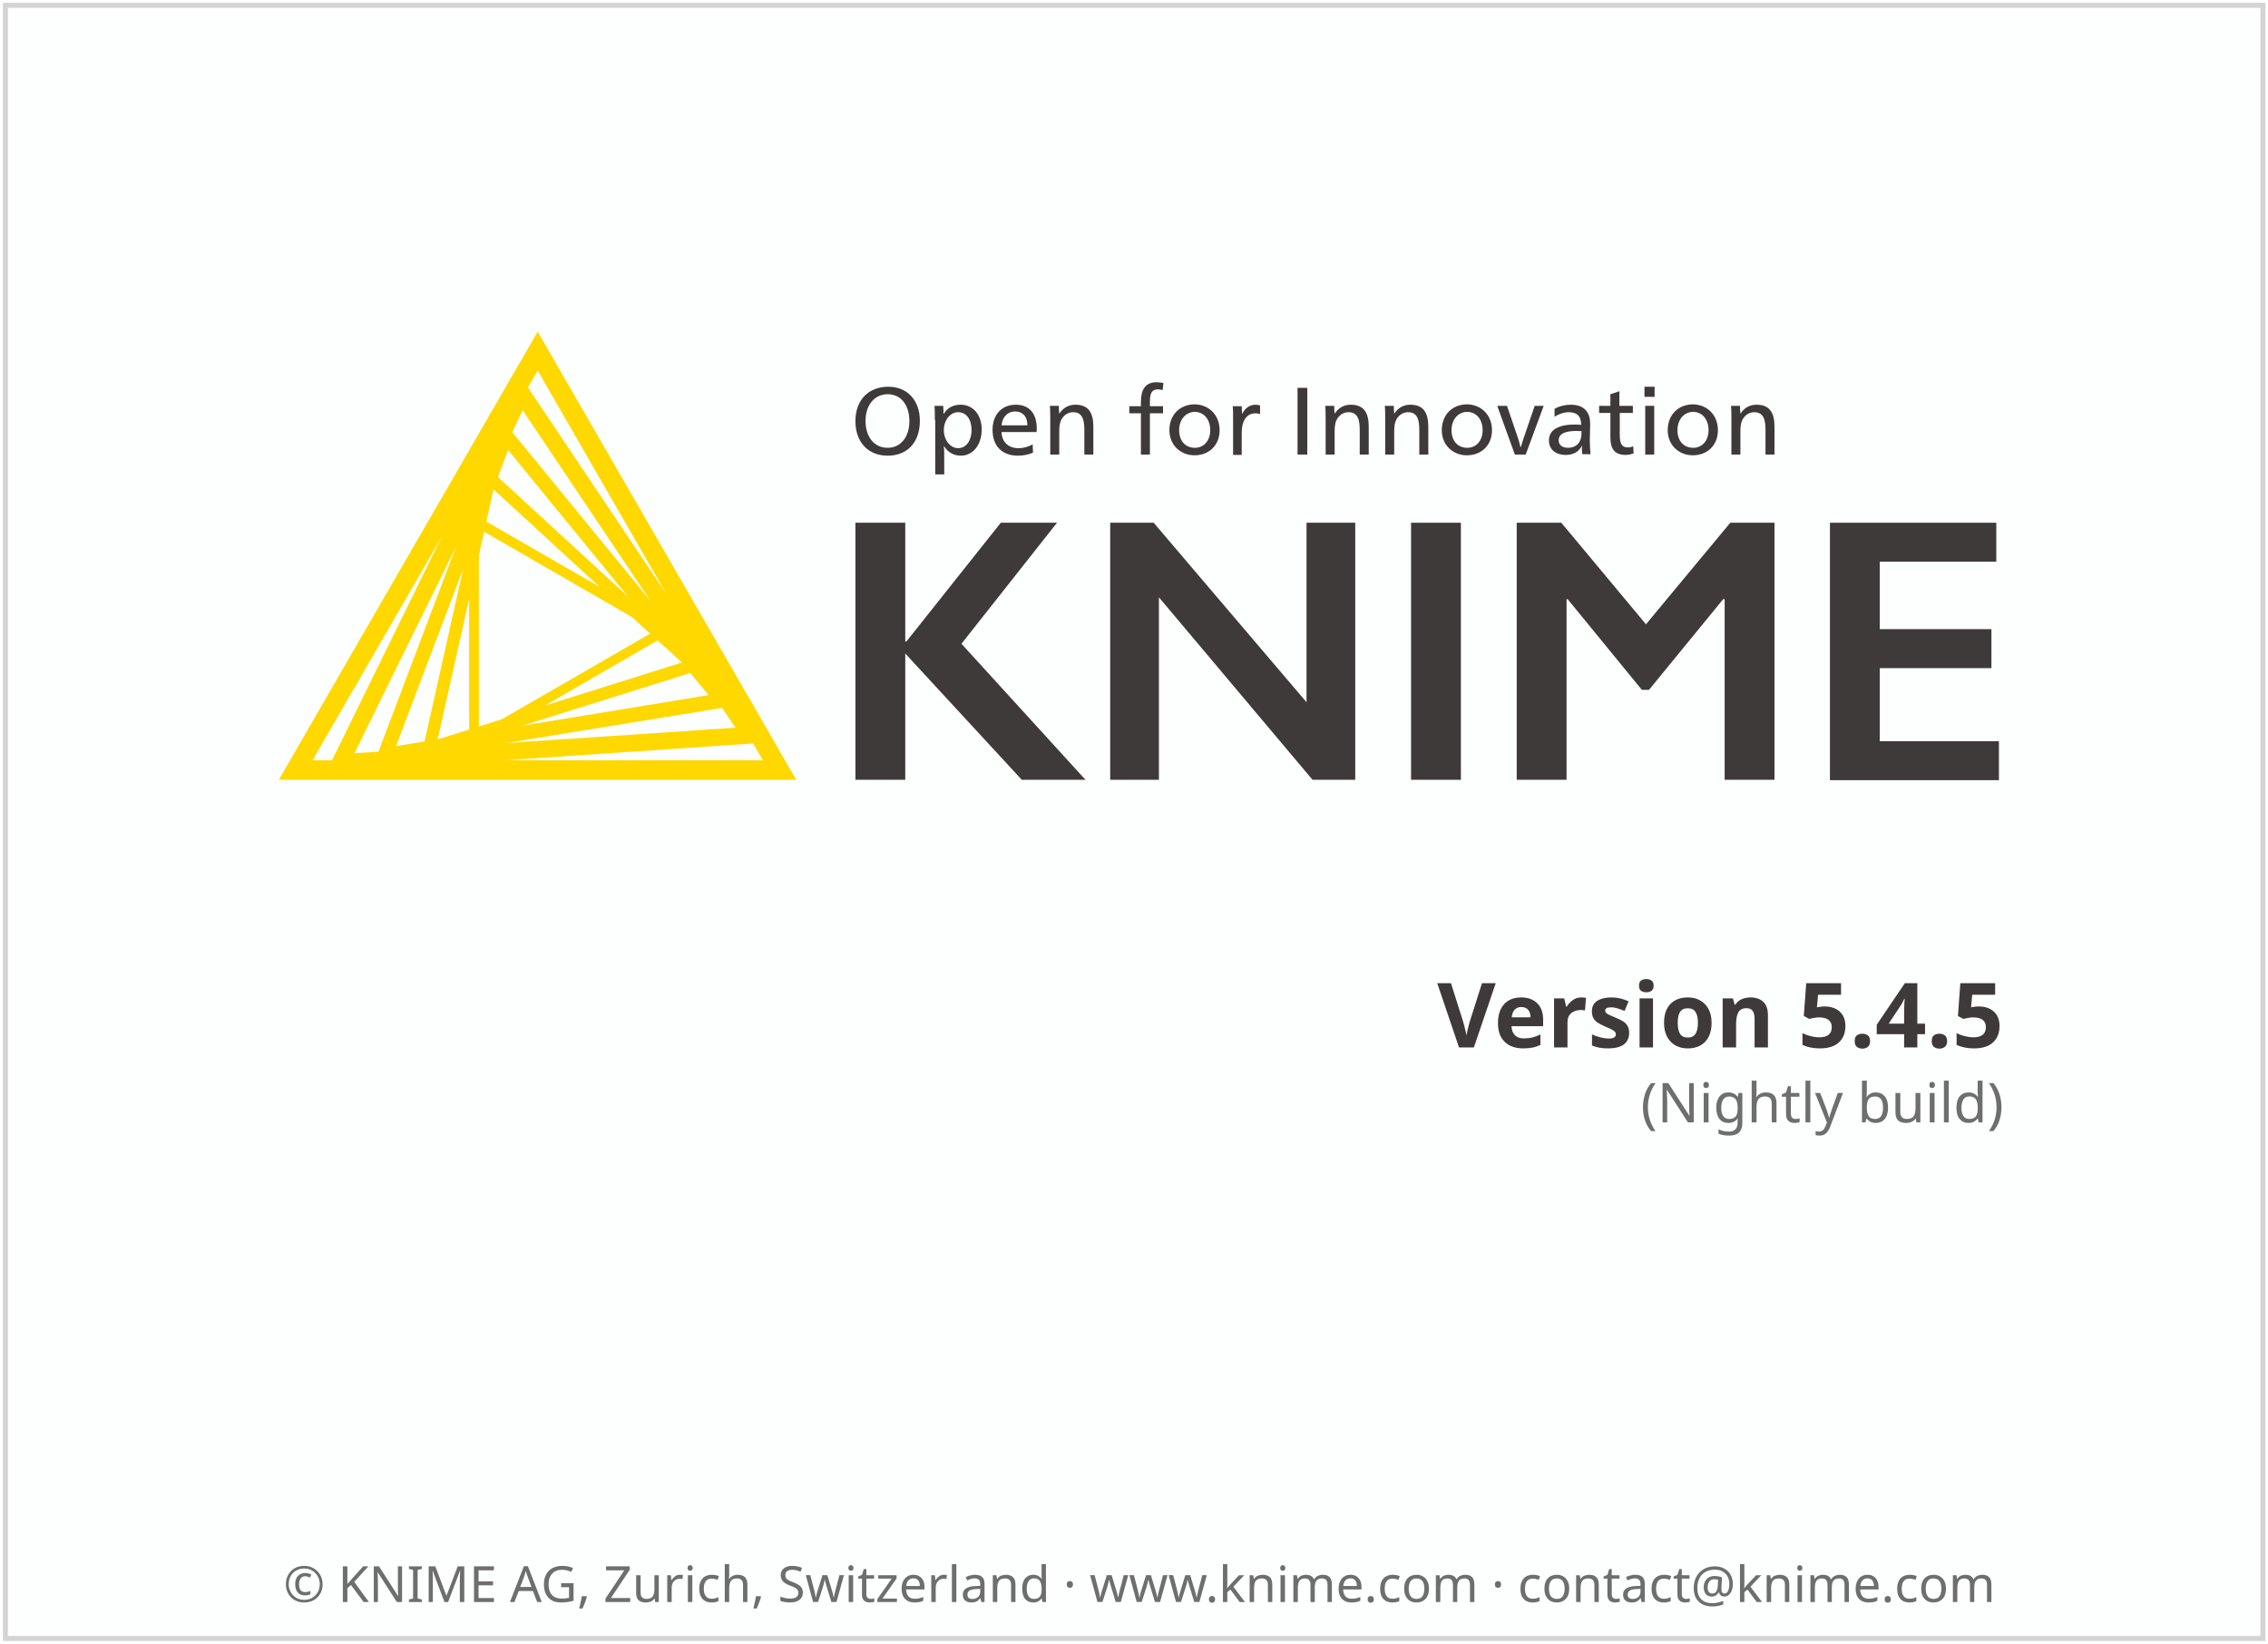
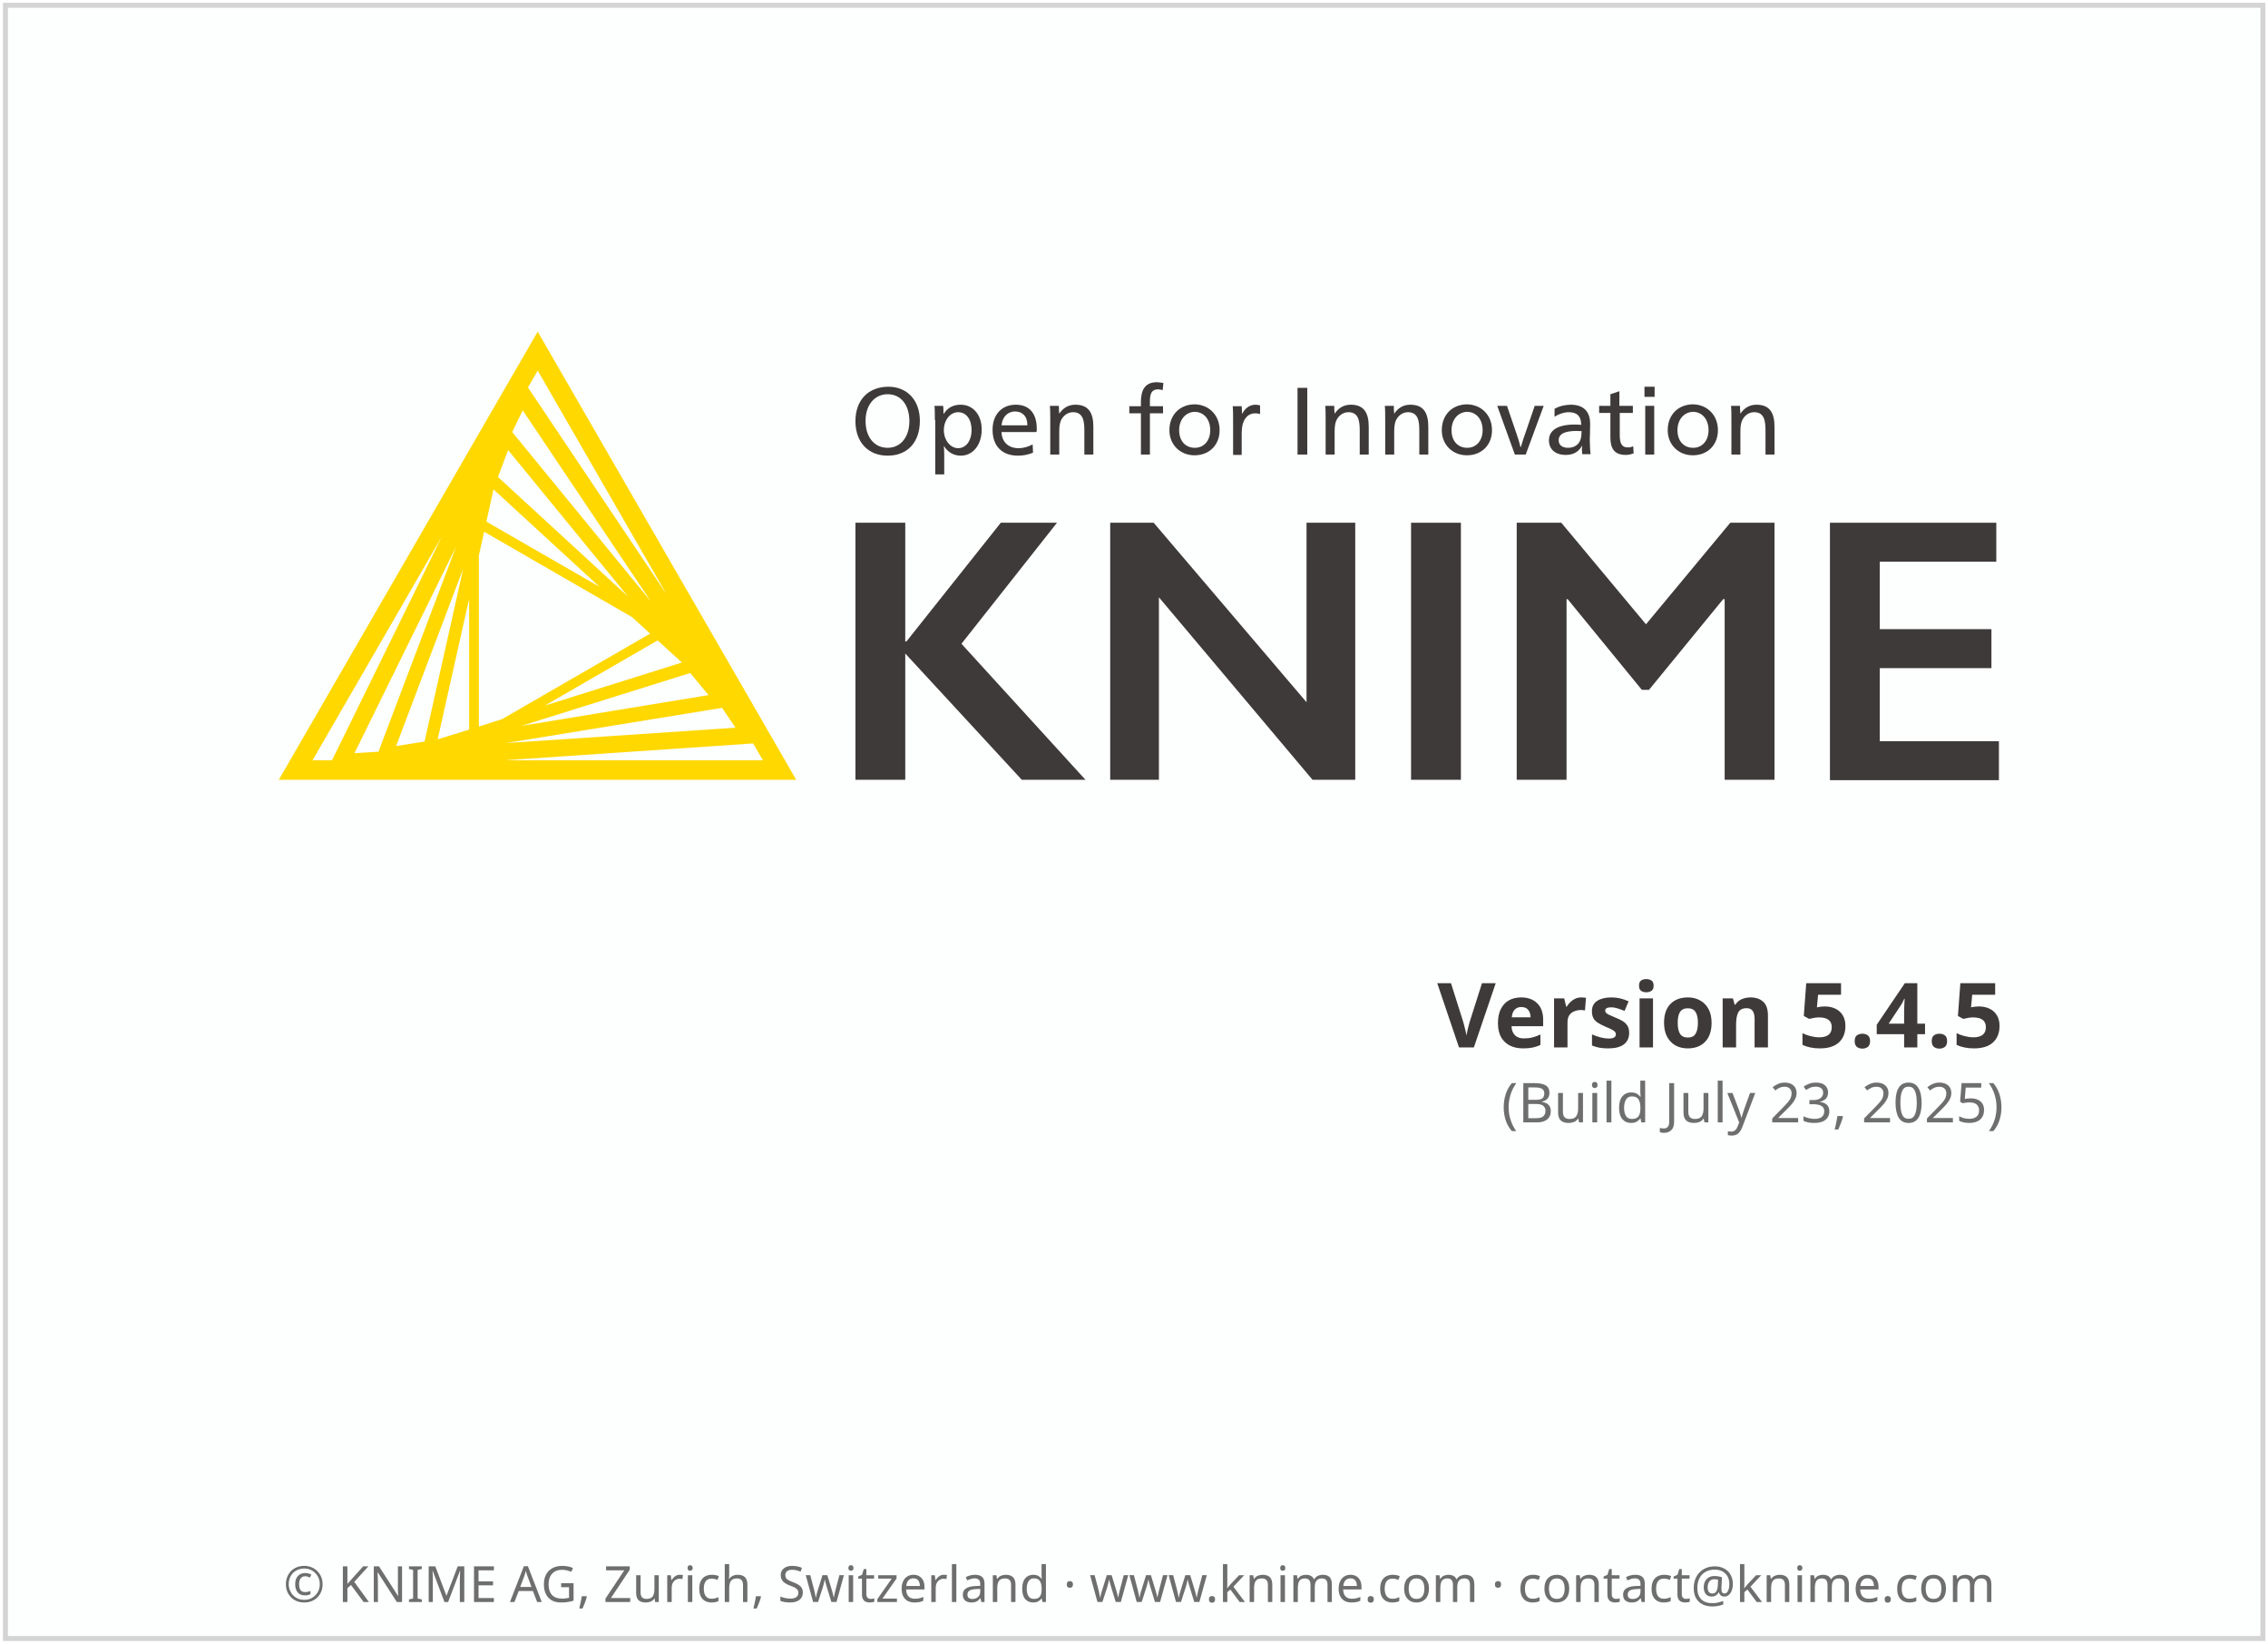
<svg xmlns="http://www.w3.org/2000/svg" height="329" width="454">
  <g transform="translate(1.086609,119.656)">
    <rect height="326.9" style="fill:#FDFEFE;stroke:#D5D4D4;stroke-width:1" width="451.9" x="0" y="-118.6" />
    <text style="text-align:center; font-size:10px;fill:#6E6E6E;font-family:sans-serif;" text-anchor="middle" width="454" x="227" y="201">© KNIME AG, Zurich, Switzerland · www.knime.com · contact@knime.com</text>
    <text id="KNIME-Version" style="font-size:18px;text-align:end;text-anchor:end;fill:#3E3A39;font-family:sans-serif;font-weight:bold" x="400" y="90">
      <tspan style="text-align:end;text-anchor:end">Version 5.4.5</tspan>
    </text>
    <text id="KNIME-Builddate" style="font-size:11px;text-align:end;text-anchor:end;fill:#6E6E6E;font-family:sans-serif" x="400" y="105">
-       <tspan style="text-align:end;text-anchor:end">(Nightly build)</tspan>
+       <tspan style="text-align:end;text-anchor:end">(Build July 23, 2025)</tspan>
    </text>
    <g transform="matrix(0.75,0,0,0.75,38,-70)">
      <path class="yellow" d="m 91.4,22.3 -69.1,119.6 138.1,0 -69,-119.6 z m -15.7,105.4 0,-45.7 1.4,-6.3 39.5,22.8 4.8,4.4 -39.5,22.8 -6.2,2 z m 2,-54.7 1.9,-8.6 28.3,26 L 77.7,73 Z m -4.6,55.5 -8.4,2.6 8.4,-37.5 0,34.9 z m 50.3,-23.8 6.5,5.9 -36.6,11.5 30.1,-17.4 z M 80.8,61.1 83.5,53.9 115.5,93 80.8,61.1 Z m -19.6,70.6 -7.6,1.2 17.9,-47.3 -10.3,46.1 z m 70.9,-18.3 4.9,5.9 -49.9,8.2 45,-14.1 z m -47.5,-64.3 2.8,-5.8 34.2,51 -37,-45.2 z m -35.7,85.3 -6.4,0.4 27.1,-55.1 -20.7,54.7 z m 91.7,-11.7 3.6,5.3 -61.3,4.1 57.7,-9.4 z m -14.8,-30.3 -37,-55.2 2.6,-4.5 34.4,59.7 z M 65.8,77 36.5,136.7 31.3,136.7 65.8,77 Z m 16.7,59.7 66.4,-4.5 2.6,4.5 -69,0 z" />
      <g class="masala">
        <g>
          <path d="m 193.4,46.1 c 0,5.7 -3.3,9.3 -8.6,9.3 -5.2,0 -8.6,-3.6 -8.6,-9.2 0,-5.7 3.5,-9.2 8.8,-9.2 5,0 8.4,3.6 8.4,9.1 z m -14.5,0 c 0,4.3 2.3,7.2 5.9,7.2 3.5,0 5.8,-2.9 5.8,-7.1 0,-4.4 -2.3,-7.2 -5.8,-7.2 -3.5,0 -5.9,2.9 -5.9,7.1 z" />
          <path d="m 197.4,45.9 c 0,-1.4 0,-2.8 -0.1,-3.8 l 2.3,0 c 0.1,0.5 0.1,1.4 0.1,2.1 l 0.1,0 c 1,-1.6 2.5,-2.4 4.5,-2.4 3.3,0 5.6,2.7 5.6,6.6 0,4.1 -2.3,7 -5.6,7 -2,0 -3.6,-1.1 -4.4,-2.5 l -0.1,0 c 0.1,0.5 0.1,2.4 0.1,3.2 l 0,4.3 -2.4,0 0,-14.5 z m 2.4,2.7 c 0,2.6 1.7,4.8 3.8,4.8 2.2,0 3.6,-2.1 3.6,-4.8 0,-2.9 -1.4,-4.8 -3.6,-4.8 -2.1,0 -3.8,2.1 -3.8,4.8 z" />
          <path d="m 215.2,49.2 c 0.1,2.6 1.9,4.2 4.5,4.2 1.5,0 2.6,-0.4 3.8,-1 l 0.1,2.2 c -1.2,0.5 -2.5,0.8 -4,0.8 -4.3,0 -6.8,-2.6 -6.8,-6.9 0,-4.1 2.5,-6.7 6.2,-6.7 3.4,0 5.6,2.1 5.6,6.4 0,0.3 0,0.7 -0.1,0.9 l -9.3,0 z m 6.9,-1.9 c 0,-2.5 -1.4,-3.7 -3.3,-3.7 -1.9,0 -3.4,1.4 -3.6,3.7 l 6.9,0 z" />
          <path d="m 230.6,44.2 c 1,-1.5 2.4,-2.4 4.3,-2.4 3.7,0 4.8,2.4 4.8,5.9 l 0,7.4 -2.4,0 0,-6.4 c 0,-2.5 -0.3,-4.9 -3,-4.9 -1.3,0 -2.4,0.7 -3.1,1.9 -0.4,0.7 -0.6,1.7 -0.6,3.2 l 0,6.2 -2.4,0 0,-9.2 c 0,-1.4 0,-2.8 -0.1,-3.8 l 2.4,0 c 0,0.5 0,1.4 0.1,2.1 l 0,0 z" />
          <path d="m 258.2,37.9 c -0.4,-0.1 -0.9,-0.2 -1.2,-0.2 -1.6,0 -2.2,0.9 -2.2,3.2 l 0,1.3 3.5,0 0,1.9 -3.5,0 0,11 -2.4,0 0,-11 -3.1,0 0,-1.9 3.1,0 0,-1.2 c 0,-3.1 1.1,-5.2 4.2,-5.2 0.6,0 1.1,0.1 1.8,0.2 l -0.2,1.9 z" />
          <path d="m 273.4,48.6 c 0,4 -2.8,6.7 -6.7,6.7 -3.8,0 -6.7,-2.8 -6.7,-6.7 0,-4.1 2.8,-6.9 6.8,-6.9 3.8,0.1 6.6,2.9 6.6,6.9 z m -10.8,0 c 0,2.9 1.7,4.7 4.2,4.7 2.4,0 4.1,-1.9 4.1,-4.7 0,-2.9 -1.7,-4.9 -4.2,-4.9 -2.4,0.1 -4.1,2.1 -4.1,4.9 z" />
          <path d="m 279.4,44.3 c 0.7,-1.5 2,-2.5 3.6,-2.5 0.5,0 0.9,0.1 1.2,0.2 l 0,2.3 c -0.3,-0.1 -0.7,-0.2 -1.3,-0.2 -2.2,0 -3.6,1.9 -3.6,5.2 l 0,5.9 -2.3,0 0,-9.2 c 0,-1.4 0,-2.8 -0.1,-3.8 l 2.4,0 c 0,0.5 0.1,1.4 0.1,2.1 l 0,0 z" />
          <path d="m 296.8,55.1 -2.6,0 0,-17.8 2.6,0 0,17.8 z" />
          <path d="m 304.1,44.2 c 1,-1.5 2.4,-2.4 4.3,-2.4 3.7,0 4.8,2.4 4.8,5.9 l 0,7.4 -2.4,0 0,-6.4 c 0,-2.5 -0.3,-4.9 -3,-4.9 -1.3,0 -2.4,0.7 -3.1,1.9 -0.4,0.7 -0.6,1.7 -0.6,3.2 l 0,6.2 -2.4,0 0,-9.2 c 0,-1.4 0,-2.8 -0.1,-3.8 l 2.4,0 c 0,0.5 0,1.4 0.1,2.1 l 0,0 z" />
          <path d="m 320,44.2 c 1,-1.5 2.4,-2.4 4.3,-2.4 3.7,0 4.8,2.4 4.8,5.9 l 0,7.4 -2.4,0 0,-6.4 c 0,-2.5 -0.3,-4.9 -3,-4.9 -1.3,0 -2.4,0.7 -3.1,1.9 -0.4,0.7 -0.6,1.7 -0.6,3.2 l 0,6.2 -2.4,0 0,-9.2 c 0,-1.4 0,-2.8 -0.1,-3.8 l 2.4,0 c 0,0.5 0,1.4 0.1,2.1 l 0,0 z" />
          <path d="m 346.1,48.6 c 0,4 -2.8,6.7 -6.7,6.7 -3.8,0 -6.7,-2.8 -6.7,-6.7 0,-4.1 2.8,-6.9 6.8,-6.9 3.8,0.1 6.6,2.9 6.6,6.9 z m -10.8,0 c 0,2.9 1.7,4.7 4.2,4.7 2.4,0 4.1,-1.9 4.1,-4.7 0,-2.9 -1.7,-4.9 -4.2,-4.9 -2.4,0.1 -4.1,2.1 -4.1,4.9 z" />
          <path d="m 352.8,50 c 0.3,0.8 0.7,2.2 0.9,3.1 l 0.1,0 c 0.3,-0.9 0.7,-2.4 1,-3.1 l 2.7,-7.9 2.4,0 -4.8,13 -2.9,0 -4.7,-13 2.6,0 2.7,7.9 z" />
          <path d="m 362.8,42.9 c 1.2,-0.7 2.8,-1.1 4.3,-1.1 3.8,0 5.2,2.2 5.2,5.1 0,1.7 -0.1,3.7 -0.1,4.2 0,1.4 0.1,3 0.2,3.9 l -2.2,0 c 0,-0.2 -0.1,-0.7 -0.1,-1.1 0,-0.3 0,-0.8 0.1,-1.1 l -0.1,0 c -0.9,1.6 -2.3,2.4 -4.3,2.4 -2.8,0 -4.5,-1.5 -4.5,-3.9 0,-2.7 2.4,-4.2 6.8,-4.2 0.5,0 1.3,0 1.8,0.1 l 0,-0.1 c 0,-2.2 -1.1,-3.3 -3.3,-3.3 -1.3,0 -2.7,0.5 -3.8,1.2 l 0,-2.1 z m 5.9,5.9 c -3.2,0 -4.8,0.8 -4.8,2.5 0,1.3 1,2 2.5,2 1.5,0 2.7,-0.7 3.2,-1.9 0.3,-0.6 0.4,-1.4 0.4,-2.6 -0.2,0.1 -0.7,0 -1.3,0 z" />
          <path d="m 380.2,42.1 3.5,0 0,1.9 -3.5,0 0,5.7 c 0,2.1 0.3,3.5 2.2,3.5 0.5,0 0.9,-0.1 1.4,-0.3 l 0.1,1.9 c -0.6,0.2 -1.3,0.4 -2.1,0.4 -3.3,0 -4.1,-2 -4.1,-4.8 l 0,-6.4 -3,0 0,-1.9 3,0 0,-3.1 2.4,-0.8 0,3.9 z" />
          <path d="m 389.5,39.7 -2.7,0 0,-2.7 2.7,0 0,2.7 z m -0.1,15.4 -2.4,0 0,-13 2.4,0 0,13 z" />
          <path d="m 406.4,48.6 c 0,4 -2.8,6.7 -6.7,6.7 -3.8,0 -6.7,-2.8 -6.7,-6.7 0,-4.1 2.8,-6.9 6.8,-6.9 3.8,0.1 6.6,2.9 6.6,6.9 z m -10.8,0 c 0,2.9 1.7,4.7 4.2,4.7 2.4,0 4.1,-1.9 4.1,-4.7 0,-2.9 -1.7,-4.9 -4.2,-4.9 -2.4,0.1 -4.1,2.1 -4.1,4.9 z" />
          <path d="m 412.4,44.2 c 1,-1.5 2.4,-2.4 4.3,-2.4 3.7,0 4.8,2.4 4.8,5.9 l 0,7.4 -2.4,0 0,-6.4 c 0,-2.5 -0.3,-4.9 -3,-4.9 -1.3,0 -2.4,0.7 -3.1,1.9 -0.4,0.7 -0.6,1.7 -0.6,3.2 l 0,6.2 -2.4,0 0,-9.2 c 0,-1.4 0,-2.8 -0.1,-3.8 l 2.4,0 c 0,0.5 0,1.4 0.1,2.1 l 0,0 z" />
        </g>
        <g>
          <path d="m 189.5,73.3 0,31.7 0.3,0 25.2,-31.7 15,0 -25.5,32.3 33.1,36.3 -17,0 -31.1,-33.7 0,33.7 -13.3,0 0,-68.6 13.3,0 z" />
          <path d="m 255.8,73.3 40.8,47.9 0,-47.9 13,0 0,68.6 -11.4,0 -41,-48.7 0,48.7 -13,0 0,-68.6 11.6,0 z" />
          <path d="m 337.8,73.3 0,68.6 -13.3,0 0,-68.6 13.3,0 z" />
          <path d="m 364.6,73.3 22.6,27.1 22.5,-27.1 11.8,0 0,68.6 -13.3,0 0,-48.2 -0.4,0 -19.8,24.2 -1.9,0 -19.8,-24.2 -0.3,0 0,48.2 -13.3,0 0,-68.6 11.9,0 z" />
          <path d="m 480.7,73.3 0,10.4 -31.1,0 0,18 29.8,0 0,10.4 -29.8,0 0,19.5 31.8,0 0,10.4 -45.1,0 0,-68.7 44.4,0 z" />
        </g>
      </g>
    </g>
  </g>
  <style type="text/css">
	.yellow {
		fill:#FFD800;
	}
	.masala {
		fill:#3E3A39;
	}
</style>
</svg>
